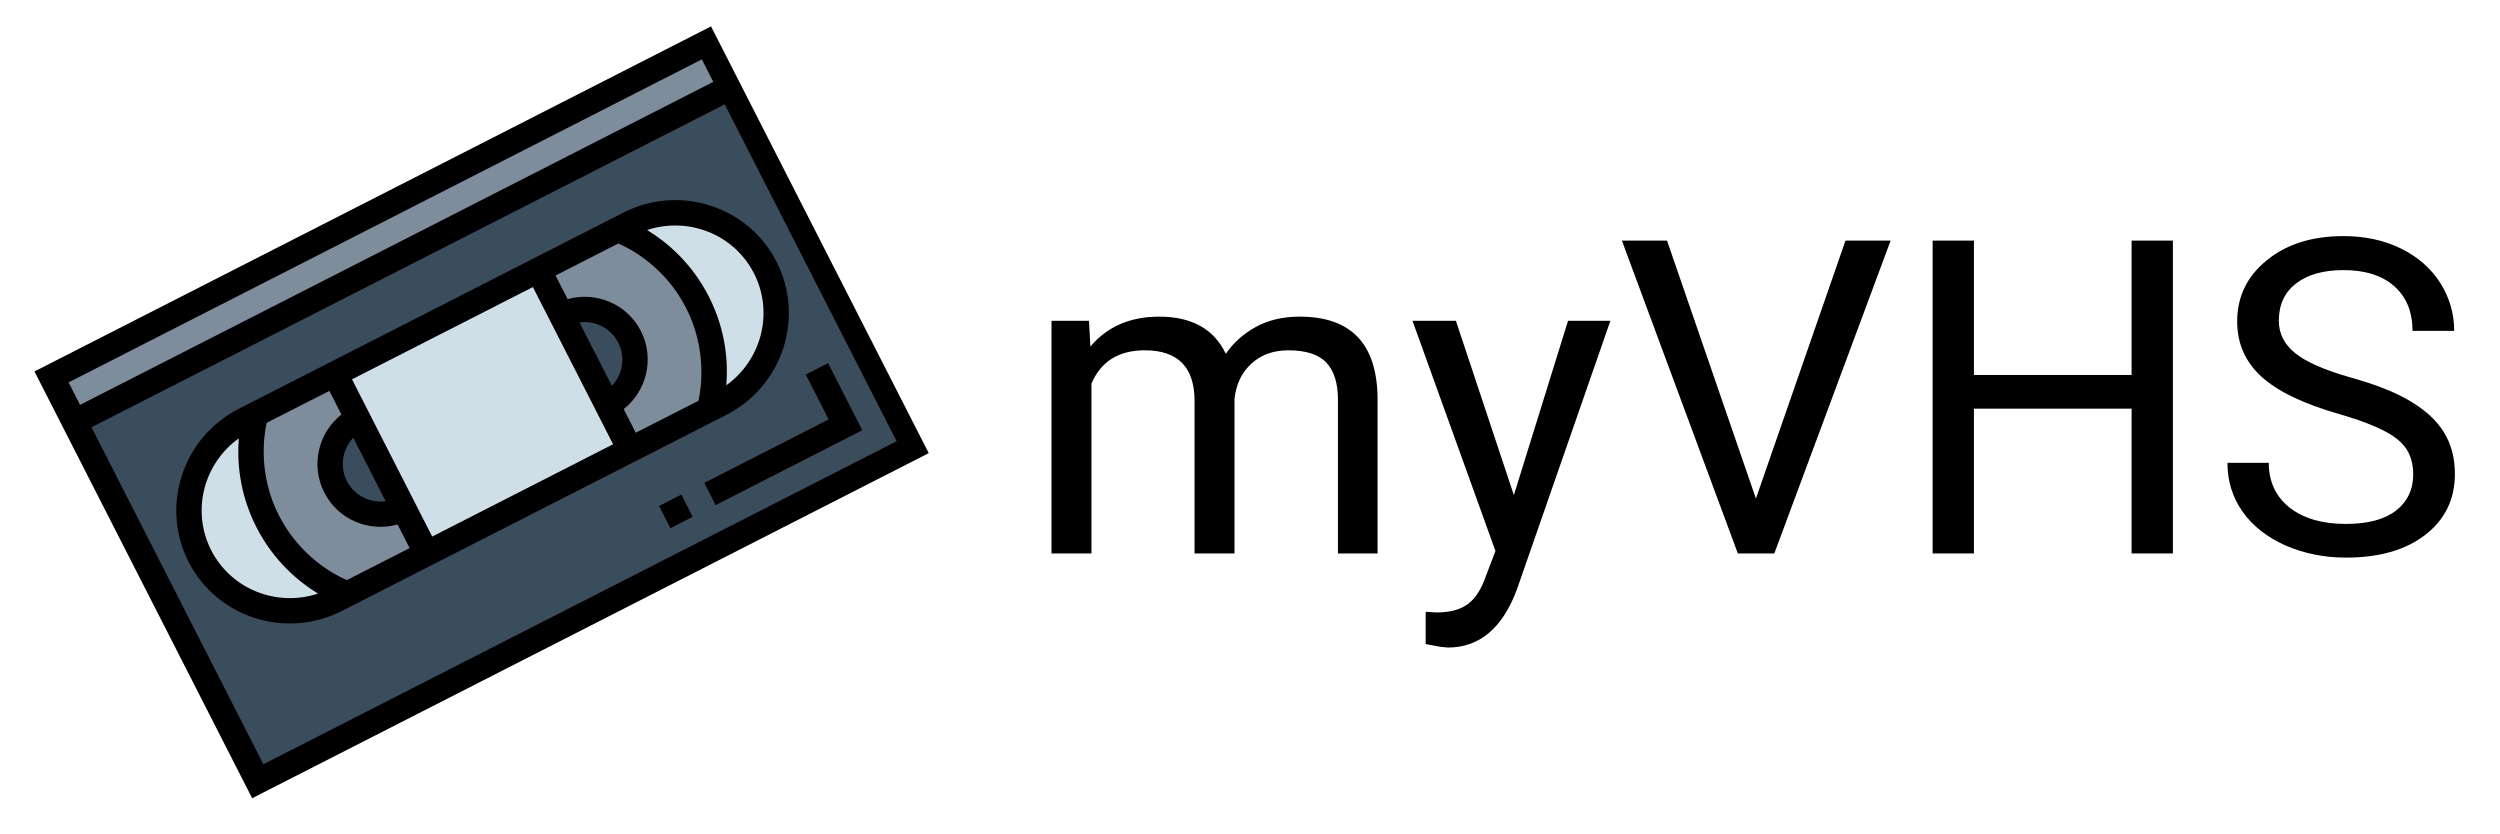
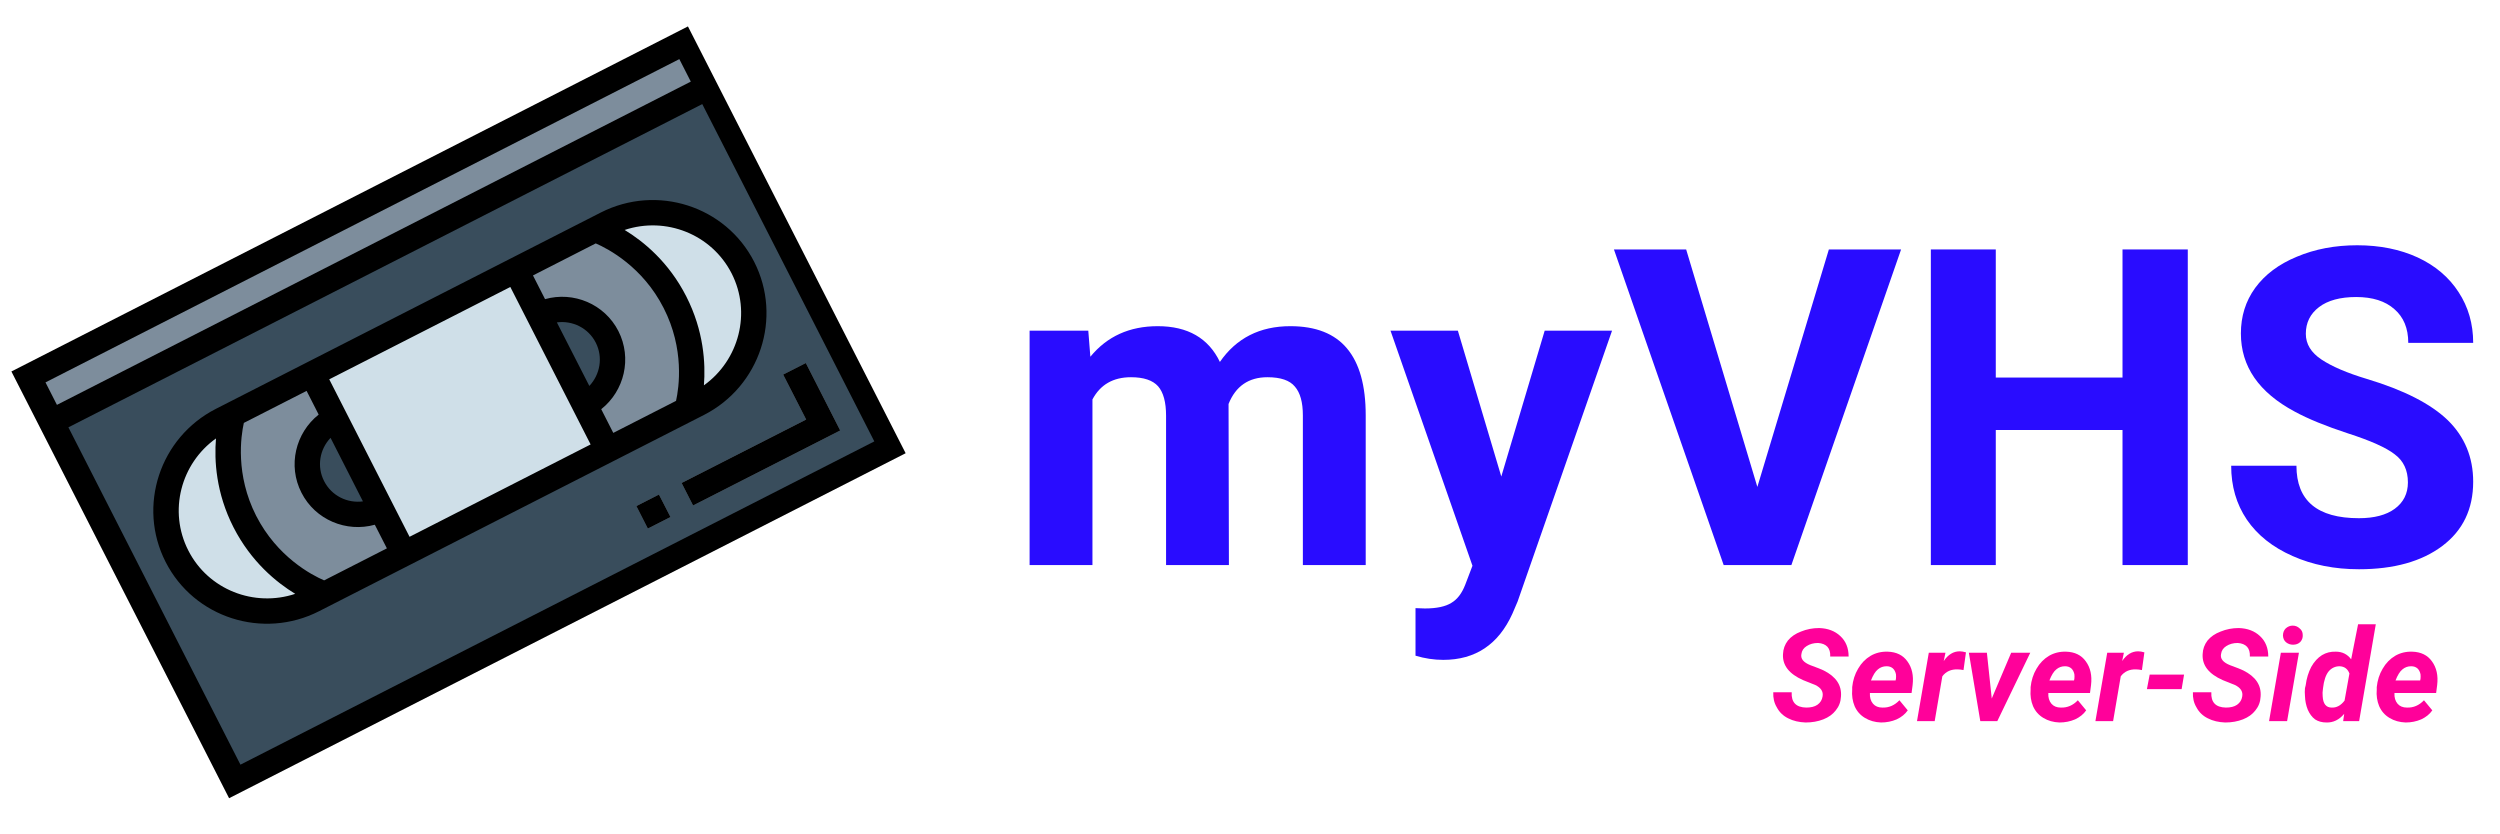
<svg xmlns="http://www.w3.org/2000/svg" xmlns:xlink="http://www.w3.org/1999/xlink" width="112.5pt" height="37.5pt" viewBox="0 0 112.5 37.5" version="1.2">
  <defs>
    <g>
      <symbol overflow="visible" id="glyph0-0">
-         <path style="stroke:none;" d="M 7.812 0 L 0.969 0 L 0.969 -14.078 L 7.812 -14.078 Z M 7.297 -0.812 L 7.297 -13.266 L 4.641 -7.047 Z M 1.484 -13.141 L 1.484 -0.922 L 4.078 -7.047 Z M 1.875 -0.516 L 6.859 -0.516 L 4.359 -6.391 Z M 4.359 -7.703 L 6.859 -13.562 L 1.875 -13.562 Z M 4.359 -7.703 " />
+         <path style="stroke:none;" d="M 7.875 0 L 0.969 0 L 0.969 -14.203 L 7.875 -14.203 Z M 7.359 -0.812 L 7.359 -13.375 L 4.688 -7.094 Z M 1.5 -13.25 L 1.5 -0.938 L 4.109 -7.094 Z M 1.891 -0.531 L 6.906 -0.531 L 4.391 -6.438 Z M 4.391 -7.766 L 6.906 -13.672 L 1.891 -13.672 Z M 4.391 -7.766 " />
      </symbol>
      <symbol overflow="visible" id="glyph0-1">
-         <path style="stroke:none;" d="M 3.031 -10.469 L 3.094 -9.312 C 3.852 -10.207 4.883 -10.656 6.188 -10.656 C 7.656 -10.656 8.656 -10.098 9.188 -8.984 C 9.531 -9.484 9.977 -9.883 10.531 -10.188 C 11.094 -10.5 11.754 -10.656 12.516 -10.656 C 14.816 -10.656 15.984 -9.441 16.016 -7.016 L 16.016 0 L 14.234 0 L 14.234 -6.906 C 14.234 -7.656 14.062 -8.211 13.719 -8.578 C 13.375 -8.953 12.801 -9.141 12 -9.141 C 11.332 -9.141 10.781 -8.941 10.344 -8.547 C 9.906 -8.148 9.648 -7.617 9.578 -6.953 L 9.578 0 L 7.781 0 L 7.781 -6.859 C 7.781 -8.379 7.035 -9.141 5.547 -9.141 C 4.367 -9.141 3.566 -8.641 3.141 -7.641 L 3.141 0 L 1.344 0 L 1.344 -10.469 Z M 3.031 -10.469 " />
+         <path style="stroke:none;" d="M 3.719 -10.547 L 3.812 -9.375 C 4.562 -10.289 5.57 -10.75 6.844 -10.75 C 8.195 -10.75 9.129 -10.211 9.641 -9.141 C 10.379 -10.211 11.438 -10.75 12.812 -10.75 C 13.957 -10.75 14.805 -10.414 15.359 -9.75 C 15.922 -9.082 16.203 -8.078 16.203 -6.734 L 16.203 0 L 13.375 0 L 13.375 -6.734 C 13.375 -7.328 13.254 -7.758 13.016 -8.031 C 12.785 -8.312 12.375 -8.453 11.781 -8.453 C 10.938 -8.453 10.352 -8.051 10.031 -7.25 L 10.047 0 L 7.219 0 L 7.219 -6.719 C 7.219 -7.332 7.098 -7.773 6.859 -8.047 C 6.617 -8.316 6.211 -8.453 5.641 -8.453 C 4.836 -8.453 4.258 -8.117 3.906 -7.453 L 3.906 0 L 1.078 0 L 1.078 -10.547 Z M 3.719 -10.547 " />
      </symbol>
      <symbol overflow="visible" id="glyph0-2">
-         <path style="stroke:none;" d="M 4.781 -2.625 L 7.219 -10.469 L 9.125 -10.469 L 4.922 1.609 C 4.273 3.359 3.238 4.234 1.812 4.234 L 1.484 4.203 L 0.812 4.078 L 0.812 2.625 L 1.297 2.656 C 1.898 2.656 2.367 2.531 2.703 2.281 C 3.047 2.039 3.328 1.598 3.547 0.953 L 3.953 -0.109 L 0.219 -10.469 L 2.172 -10.469 Z M 4.781 -2.625 " />
+         <path style="stroke:none;" d="M 5.016 -3.984 L 6.969 -10.547 L 10 -10.547 L 5.75 1.641 L 5.516 2.188 C 4.891 3.57 3.852 4.266 2.406 4.266 C 1.988 4.266 1.57 4.203 1.156 4.078 L 1.156 1.938 L 1.578 1.953 C 2.109 1.953 2.504 1.867 2.766 1.703 C 3.035 1.547 3.242 1.273 3.391 0.891 L 3.719 0.031 L 0.031 -10.547 L 3.062 -10.547 Z M 5.016 -3.984 " />
      </symbol>
      <symbol overflow="visible" id="glyph0-3">
-         <path style="stroke:none;" d="M 6.297 -2.469 L 10.328 -14.078 L 12.359 -14.078 L 7.125 0 L 5.484 0 L 0.266 -14.078 L 2.297 -14.078 Z M 6.297 -2.469 " />
+         <path style="stroke:none;" d="M 6.516 -3.516 L 9.734 -14.203 L 12.984 -14.203 L 8.047 0 L 5 0 L 0.062 -14.203 L 3.312 -14.203 Z M 6.516 -3.516 " />
      </symbol>
      <symbol overflow="visible" id="glyph0-4">
-         <path style="stroke:none;" d="M 12.453 0 L 10.594 0 L 10.594 -6.516 L 3.5 -6.516 L 3.5 0 L 1.641 0 L 1.641 -14.078 L 3.5 -14.078 L 3.5 -8.031 L 10.594 -8.031 L 10.594 -14.078 L 12.453 -14.078 Z M 12.453 0 " />
+         <path style="stroke:none;" d="M 12.828 0 L 9.891 0 L 9.891 -6.078 L 4.188 -6.078 L 4.188 0 L 1.266 0 L 1.266 -14.203 L 4.188 -14.203 L 4.188 -8.438 L 9.891 -8.438 L 9.891 -14.203 L 12.828 -14.203 Z M 12.828 0 " />
      </symbol>
      <symbol overflow="visible" id="glyph0-5">
-         <path style="stroke:none;" d="M 5.781 -6.281 C 4.188 -6.738 3.023 -7.301 2.297 -7.969 C 1.578 -8.633 1.219 -9.457 1.219 -10.438 C 1.219 -11.551 1.66 -12.469 2.547 -13.188 C 3.43 -13.914 4.582 -14.281 6 -14.281 C 6.969 -14.281 7.832 -14.094 8.594 -13.719 C 9.352 -13.344 9.941 -12.828 10.359 -12.172 C 10.773 -11.516 10.984 -10.797 10.984 -10.016 L 9.109 -10.016 C 9.109 -10.867 8.836 -11.535 8.297 -12.016 C 7.754 -12.504 6.988 -12.75 6 -12.75 C 5.094 -12.75 4.379 -12.547 3.859 -12.141 C 3.348 -11.742 3.094 -11.188 3.094 -10.469 C 3.094 -9.895 3.336 -9.41 3.828 -9.016 C 4.316 -8.617 5.145 -8.254 6.312 -7.922 C 7.477 -7.598 8.391 -7.234 9.047 -6.828 C 9.711 -6.43 10.207 -5.969 10.531 -5.438 C 10.852 -4.914 11.016 -4.297 11.016 -3.578 C 11.016 -2.43 10.566 -1.516 9.672 -0.828 C 8.785 -0.148 7.598 0.188 6.109 0.188 C 5.141 0.188 4.234 0.004 3.391 -0.359 C 2.555 -0.734 1.91 -1.242 1.453 -1.891 C 1.004 -2.535 0.781 -3.266 0.781 -4.078 L 2.641 -4.078 C 2.641 -3.234 2.953 -2.562 3.578 -2.062 C 4.211 -1.57 5.055 -1.328 6.109 -1.328 C 7.086 -1.328 7.836 -1.523 8.359 -1.922 C 8.879 -2.328 9.141 -2.875 9.141 -3.562 C 9.141 -4.25 8.895 -4.781 8.406 -5.156 C 7.926 -5.539 7.051 -5.914 5.781 -6.281 Z M 5.781 -6.281 " />
+         <path style="stroke:none;" d="M 8.625 -3.719 C 8.625 -4.27 8.426 -4.691 8.031 -4.984 C 7.645 -5.285 6.945 -5.598 5.938 -5.922 C 4.926 -6.254 4.125 -6.582 3.531 -6.906 C 1.914 -7.77 1.109 -8.941 1.109 -10.422 C 1.109 -11.191 1.32 -11.875 1.75 -12.469 C 2.188 -13.07 2.812 -13.539 3.625 -13.875 C 4.438 -14.219 5.344 -14.391 6.344 -14.391 C 7.363 -14.391 8.27 -14.207 9.062 -13.844 C 9.852 -13.477 10.469 -12.957 10.906 -12.281 C 11.344 -11.613 11.562 -10.852 11.562 -10 L 8.641 -10 C 8.641 -10.656 8.43 -11.16 8.016 -11.516 C 7.609 -11.879 7.035 -12.062 6.297 -12.062 C 5.578 -12.062 5.02 -11.91 4.625 -11.609 C 4.227 -11.305 4.031 -10.906 4.031 -10.406 C 4.031 -9.945 4.266 -9.562 4.734 -9.25 C 5.203 -8.938 5.883 -8.645 6.781 -8.375 C 8.445 -7.875 9.66 -7.254 10.422 -6.516 C 11.18 -5.773 11.562 -4.852 11.562 -3.75 C 11.562 -2.52 11.098 -1.555 10.172 -0.859 C 9.242 -0.16 7.992 0.188 6.422 0.188 C 5.328 0.188 4.332 -0.008 3.438 -0.406 C 2.539 -0.801 1.852 -1.348 1.375 -2.047 C 0.906 -2.742 0.672 -3.551 0.672 -4.469 L 3.609 -4.469 C 3.609 -2.895 4.547 -2.109 6.422 -2.109 C 7.109 -2.109 7.645 -2.25 8.031 -2.531 C 8.426 -2.82 8.625 -3.219 8.625 -3.719 Z M 8.625 -3.719 " />
+       </symbol>
+       <symbol overflow="visible" id="glyph1-0">
+         <path style="stroke:none;" d="M 2.297 0 L 0.281 0 L 0.281 -4.125 L 2.297 -4.125 Z M 2.141 -0.234 L 2.141 -3.891 L 1.359 -2.062 Z M 0.438 -3.859 L 0.438 -0.266 L 1.203 -2.062 Z M 0.547 -0.156 L 2.016 -0.156 L 1.281 -1.875 Z M 1.281 -2.266 L 2.016 -3.984 L 0.547 -3.984 Z M 1.281 -2.266 " />
+       </symbol>
+       <symbol overflow="visible" id="glyph1-1">
+         <path style="stroke:none;" d="M 2.328 -1.109 C 2.367 -1.328 2.258 -1.5 2 -1.625 L 1.453 -1.844 C 0.816 -2.125 0.516 -2.516 0.547 -3.016 C 0.555 -3.242 0.629 -3.445 0.766 -3.625 C 0.91 -3.801 1.109 -3.938 1.359 -4.031 C 1.609 -4.133 1.879 -4.188 2.172 -4.188 C 2.566 -4.176 2.883 -4.055 3.125 -3.828 C 3.375 -3.598 3.5 -3.289 3.5 -2.906 L 2.672 -2.906 C 2.68 -3.094 2.641 -3.238 2.547 -3.344 C 2.453 -3.445 2.312 -3.504 2.125 -3.516 C 1.926 -3.516 1.754 -3.469 1.609 -3.375 C 1.473 -3.289 1.395 -3.172 1.375 -3.016 C 1.332 -2.805 1.469 -2.641 1.781 -2.516 L 2.156 -2.375 L 2.375 -2.281 C 2.938 -2 3.195 -1.609 3.156 -1.109 C 3.145 -0.867 3.066 -0.66 2.922 -0.484 C 2.785 -0.305 2.598 -0.172 2.359 -0.078 C 2.117 0.016 1.852 0.062 1.562 0.062 C 1.27 0.051 1.008 -0.008 0.781 -0.125 C 0.551 -0.238 0.379 -0.406 0.266 -0.625 C 0.148 -0.82 0.098 -1.047 0.109 -1.297 L 0.938 -1.297 C 0.914 -0.848 1.133 -0.617 1.594 -0.609 C 1.801 -0.609 1.969 -0.648 2.094 -0.734 C 2.227 -0.828 2.305 -0.953 2.328 -1.109 Z M 2.328 -1.109 " />
+       </symbol>
+       <symbol overflow="visible" id="glyph1-2">
+         <path style="stroke:none;" d="M 1.469 0.062 C 1.195 0.051 0.957 -0.016 0.75 -0.141 C 0.539 -0.266 0.383 -0.441 0.281 -0.672 C 0.188 -0.898 0.148 -1.148 0.172 -1.422 L 0.172 -1.531 C 0.203 -1.832 0.289 -2.109 0.438 -2.359 C 0.582 -2.609 0.77 -2.801 1 -2.938 C 1.227 -3.07 1.484 -3.133 1.766 -3.125 C 2.16 -3.113 2.457 -2.969 2.656 -2.688 C 2.863 -2.406 2.941 -2.051 2.891 -1.625 L 2.844 -1.266 L 0.969 -1.266 C 0.957 -1.066 1.004 -0.906 1.109 -0.781 C 1.211 -0.664 1.352 -0.609 1.531 -0.609 C 1.82 -0.598 2.078 -0.707 2.297 -0.938 L 2.672 -0.484 C 2.555 -0.316 2.391 -0.18 2.172 -0.078 C 1.953 0.016 1.719 0.062 1.469 0.062 Z M 1.719 -2.469 C 1.57 -2.469 1.441 -2.422 1.328 -2.328 C 1.211 -2.234 1.109 -2.066 1.016 -1.828 L 2.125 -1.828 L 2.141 -1.906 C 2.148 -1.977 2.148 -2.047 2.141 -2.109 C 2.117 -2.223 2.07 -2.312 2 -2.375 C 1.926 -2.438 1.832 -2.469 1.719 -2.469 Z M 1.719 -2.469 " />
+       </symbol>
+       <symbol overflow="visible" id="glyph1-3">
+         <path style="stroke:none;" d="M 2.109 -2.297 C 2.004 -2.316 1.914 -2.328 1.844 -2.328 C 1.551 -2.336 1.32 -2.234 1.156 -2.016 L 0.812 0 L 0.016 0 L 0.547 -3.078 L 1.297 -3.078 L 1.219 -2.703 C 1.414 -2.992 1.656 -3.141 1.938 -3.141 C 2.02 -3.141 2.113 -3.125 2.219 -3.094 Z M 2.109 -2.297 " />
+       </symbol>
+       <symbol overflow="visible" id="glyph1-4">
+         <path style="stroke:none;" d="M 1.297 -1.016 L 2.172 -3.078 L 3.031 -3.078 L 1.547 0 L 0.781 0 L 0.266 -3.078 L 1.078 -3.078 Z M 1.297 -1.016 " />
+       </symbol>
+       <symbol overflow="visible" id="glyph1-5">
+         <path style="stroke:none;" d="M 1.812 -1.438 L 0.25 -1.438 L 0.375 -2.094 L 1.922 -2.094 Z M 1.812 -1.438 " />
+       </symbol>
+       <symbol overflow="visible" id="glyph1-6">
+         <path style="stroke:none;" d="M 0.859 0 L 0.047 0 L 0.578 -3.078 L 1.391 -3.078 Z M 0.672 -3.844 C 0.672 -3.977 0.711 -4.086 0.797 -4.172 C 0.891 -4.254 0.992 -4.297 1.109 -4.297 C 1.234 -4.297 1.336 -4.254 1.422 -4.172 C 1.516 -4.098 1.562 -4 1.562 -3.875 C 1.57 -3.758 1.535 -3.656 1.453 -3.562 C 1.367 -3.477 1.258 -3.438 1.125 -3.438 C 1.008 -3.438 0.906 -3.473 0.812 -3.547 C 0.727 -3.617 0.68 -3.719 0.672 -3.844 Z M 0.672 -3.844 " />
+       </symbol>
+       <symbol overflow="visible" id="glyph1-7">
+         <path style="stroke:none;" d="M 1.531 -3.125 C 1.82 -3.125 2.051 -3.008 2.219 -2.781 L 2.531 -4.359 L 3.328 -4.359 L 2.578 0 L 1.859 0 L 1.906 -0.328 C 1.676 -0.055 1.41 0.07 1.109 0.062 C 0.91 0.062 0.738 0.016 0.594 -0.078 C 0.457 -0.18 0.348 -0.328 0.266 -0.516 C 0.191 -0.703 0.148 -0.906 0.141 -1.125 C 0.129 -1.25 0.129 -1.367 0.141 -1.484 L 0.172 -1.609 C 0.211 -1.922 0.297 -2.195 0.422 -2.438 C 0.555 -2.676 0.719 -2.852 0.906 -2.969 C 1.094 -3.082 1.301 -3.133 1.531 -3.125 Z M 0.953 -1.484 C 0.93 -1.336 0.926 -1.211 0.938 -1.109 C 0.957 -0.773 1.094 -0.609 1.344 -0.609 C 1.562 -0.598 1.754 -0.703 1.922 -0.922 L 2.141 -2.141 C 2.066 -2.348 1.922 -2.457 1.703 -2.469 C 1.504 -2.469 1.336 -2.391 1.203 -2.234 C 1.078 -2.078 0.992 -1.828 0.953 -1.484 Z M 0.953 -1.484 " />
      </symbol>
    </g>
    <clipPath id="clip1">
-       <path d="M 2 1 L 42 1 L 42 36 L 2 36 Z M 2 1 " />
+       <path d="M 100 11 L 111.512 11 L 111.512 26 L 100 26 Z M 100 11 " />
    </clipPath>
    <clipPath id="clip2">
-       <path d="M 1.535 16.723 L 31.996 1.188 L 41.793 20.391 L 11.328 35.93 Z M 1.535 16.723 " />
+       <path d="M 1 1 L 41 1 L 41 36 L 1 36 Z M 1 1 " />
    </clipPath>
    <clipPath id="clip3">
-       <path d="M 1.535 16.723 L 31.996 1.188 L 41.793 20.391 L 11.328 35.93 Z M 1.535 16.723 " />
+       <path d="M 0.492 16.727 L 30.957 1.188 L 40.754 20.395 L 10.289 35.93 Z M 0.492 16.727 " />
    </clipPath>
    <clipPath id="clip4">
-       <path d="M 1.535 16.723 L 32.102 1.133 L 41.898 20.34 L 11.328 35.93 Z M 1.535 16.723 " />
+       <path d="M 0.492 16.727 L 30.957 1.188 L 40.754 20.395 L 10.289 35.93 Z M 0.492 16.727 " />
    </clipPath>
    <clipPath id="clip5">
-       <path d="M 8 16 L 20 16 L 20 28 L 8 28 Z M 8 16 " />
+       <path d="M 0.492 16.727 L 31.094 1.117 L 40.898 20.344 L 10.301 35.953 Z M 0.492 16.727 " />
    </clipPath>
    <clipPath id="clip6">
-       <path d="M 1.535 16.723 L 31.996 1.188 L 41.793 20.391 L 11.328 35.93 Z M 1.535 16.723 " />
+       <path d="M 7 16 L 19 16 L 19 28 L 7 28 Z M 7 16 " />
    </clipPath>
    <clipPath id="clip7">
-       <path d="M 1.535 16.723 L 31.996 1.188 L 41.793 20.391 L 11.328 35.93 Z M 1.535 16.723 " />
+       <path d="M 0.492 16.727 L 30.957 1.188 L 40.754 20.395 L 10.289 35.93 Z M 0.492 16.727 " />
    </clipPath>
    <clipPath id="clip8">
-       <path d="M 1.535 16.723 L 32.102 1.133 L 41.898 20.34 L 11.328 35.93 Z M 1.535 16.723 " />
+       <path d="M 0.492 16.727 L 30.957 1.188 L 40.754 20.395 L 10.289 35.93 Z M 0.492 16.727 " />
    </clipPath>
    <clipPath id="clip9">
-       <path d="M 15 12 L 29 12 L 29 25 L 15 25 Z M 15 12 " />
+       <path d="M 0.492 16.727 L 31.094 1.117 L 40.898 20.344 L 10.301 35.953 Z M 0.492 16.727 " />
    </clipPath>
    <clipPath id="clip10">
-       <path d="M 1.535 16.723 L 31.996 1.188 L 41.793 20.391 L 11.328 35.93 Z M 1.535 16.723 " />
+       <path d="M 14 12 L 28 12 L 28 25 L 14 25 Z M 14 12 " />
    </clipPath>
    <clipPath id="clip11">
-       <path d="M 1.535 16.723 L 31.996 1.188 L 41.793 20.391 L 11.328 35.93 Z M 1.535 16.723 " />
+       <path d="M 0.492 16.727 L 30.957 1.188 L 40.754 20.395 L 10.289 35.93 Z M 0.492 16.727 " />
    </clipPath>
    <clipPath id="clip12">
-       <path d="M 1.535 16.723 L 32.102 1.133 L 41.898 20.34 L 11.328 35.93 Z M 1.535 16.723 " />
+       <path d="M 0.492 16.727 L 30.957 1.188 L 40.754 20.395 L 10.289 35.93 Z M 0.492 16.727 " />
    </clipPath>
    <clipPath id="clip13">
-       <path d="M 11 16 L 20 16 L 20 27 L 11 27 Z M 11 16 " />
+       <path d="M 0.492 16.727 L 31.094 1.117 L 40.898 20.344 L 10.301 35.953 Z M 0.492 16.727 " />
    </clipPath>
    <clipPath id="clip14">
-       <path d="M 1.535 16.723 L 31.996 1.188 L 41.793 20.391 L 11.328 35.93 Z M 1.535 16.723 " />
+       <path d="M 10 16 L 19 16 L 19 27 L 10 27 Z M 10 16 " />
    </clipPath>
    <clipPath id="clip15">
-       <path d="M 1.535 16.723 L 31.996 1.188 L 41.793 20.391 L 11.328 35.93 Z M 1.535 16.723 " />
+       <path d="M 0.492 16.727 L 30.957 1.188 L 40.754 20.395 L 10.289 35.93 Z M 0.492 16.727 " />
    </clipPath>
    <clipPath id="clip16">
-       <path d="M 1.535 16.723 L 32.102 1.133 L 41.898 20.34 L 11.328 35.93 Z M 1.535 16.723 " />
+       <path d="M 0.492 16.727 L 30.957 1.188 L 40.754 20.395 L 10.289 35.93 Z M 0.492 16.727 " />
    </clipPath>
    <clipPath id="clip17">
-       <path d="M 14 18 L 19 18 L 19 24 L 14 24 Z M 14 18 " />
+       <path d="M 0.492 16.727 L 31.094 1.117 L 40.898 20.344 L 10.301 35.953 Z M 0.492 16.727 " />
    </clipPath>
    <clipPath id="clip18">
-       <path d="M 1.535 16.723 L 31.996 1.188 L 41.793 20.391 L 11.328 35.93 Z M 1.535 16.723 " />
+       <path d="M 13 18 L 18 18 L 18 24 L 13 24 Z M 13 18 " />
    </clipPath>
    <clipPath id="clip19">
-       <path d="M 1.535 16.723 L 31.996 1.188 L 41.793 20.391 L 11.328 35.93 Z M 1.535 16.723 " />
+       <path d="M 0.492 16.727 L 30.957 1.188 L 40.754 20.395 L 10.289 35.93 Z M 0.492 16.727 " />
    </clipPath>
    <clipPath id="clip20">
-       <path d="M 1.535 16.723 L 32.102 1.133 L 41.898 20.34 L 11.328 35.93 Z M 1.535 16.723 " />
+       <path d="M 0.492 16.727 L 30.957 1.188 L 40.754 20.395 L 10.289 35.93 Z M 0.492 16.727 " />
    </clipPath>
    <clipPath id="clip21">
-       <path d="M 24 9 L 35 9 L 35 21 L 24 21 Z M 24 9 " />
+       <path d="M 0.492 16.727 L 31.094 1.117 L 40.898 20.344 L 10.301 35.953 Z M 0.492 16.727 " />
    </clipPath>
    <clipPath id="clip22">
-       <path d="M 1.535 16.723 L 31.996 1.188 L 41.793 20.391 L 11.328 35.93 Z M 1.535 16.723 " />
+       <path d="M 23 9 L 34 9 L 34 21 L 23 21 Z M 23 9 " />
    </clipPath>
    <clipPath id="clip23">
-       <path d="M 1.535 16.723 L 31.996 1.188 L 41.793 20.391 L 11.328 35.93 Z M 1.535 16.723 " />
+       <path d="M 0.492 16.727 L 30.957 1.188 L 40.754 20.395 L 10.289 35.93 Z M 0.492 16.727 " />
    </clipPath>
    <clipPath id="clip24">
-       <path d="M 1.535 16.723 L 32.102 1.133 L 41.898 20.34 L 11.328 35.93 Z M 1.535 16.723 " />
+       <path d="M 0.492 16.727 L 30.957 1.188 L 40.754 20.395 L 10.289 35.93 Z M 0.492 16.727 " />
    </clipPath>
    <clipPath id="clip25">
-       <path d="M 24 10 L 33 10 L 33 21 L 24 21 Z M 24 10 " />
+       <path d="M 0.492 16.727 L 31.094 1.117 L 40.898 20.344 L 10.301 35.953 Z M 0.492 16.727 " />
    </clipPath>
    <clipPath id="clip26">
-       <path d="M 1.535 16.723 L 31.996 1.188 L 41.793 20.391 L 11.328 35.93 Z M 1.535 16.723 " />
+       <path d="M 23 10 L 32 10 L 32 21 L 23 21 Z M 23 10 " />
    </clipPath>
    <clipPath id="clip27">
-       <path d="M 1.535 16.723 L 31.996 1.188 L 41.793 20.391 L 11.328 35.93 Z M 1.535 16.723 " />
+       <path d="M 0.492 16.727 L 30.957 1.188 L 40.754 20.395 L 10.289 35.93 Z M 0.492 16.727 " />
    </clipPath>
    <clipPath id="clip28">
-       <path d="M 1.535 16.723 L 32.102 1.133 L 41.898 20.34 L 11.328 35.93 Z M 1.535 16.723 " />
+       <path d="M 0.492 16.727 L 30.957 1.188 L 40.754 20.395 L 10.289 35.93 Z M 0.492 16.727 " />
    </clipPath>
    <clipPath id="clip29">
-       <path d="M 25 13 L 29 13 L 29 19 L 25 19 Z M 25 13 " />
+       <path d="M 0.492 16.727 L 31.094 1.117 L 40.898 20.344 L 10.301 35.953 Z M 0.492 16.727 " />
    </clipPath>
    <clipPath id="clip30">
-       <path d="M 1.535 16.723 L 31.996 1.188 L 41.793 20.391 L 11.328 35.93 Z M 1.535 16.723 " />
+       <path d="M 24 13 L 28 13 L 28 19 L 24 19 Z M 24 13 " />
    </clipPath>
    <clipPath id="clip31">
-       <path d="M 1.535 16.723 L 31.996 1.188 L 41.793 20.391 L 11.328 35.93 Z M 1.535 16.723 " />
+       <path d="M 0.492 16.727 L 30.957 1.188 L 40.754 20.395 L 10.289 35.93 Z M 0.492 16.727 " />
    </clipPath>
    <clipPath id="clip32">
-       <path d="M 1.535 16.723 L 32.102 1.133 L 41.898 20.34 L 11.328 35.93 Z M 1.535 16.723 " />
+       <path d="M 0.492 16.727 L 30.957 1.188 L 40.754 20.395 L 10.289 35.93 Z M 0.492 16.727 " />
    </clipPath>
    <clipPath id="clip33">
-       <path d="M 2 1 L 33 1 L 33 19 L 2 19 Z M 2 1 " />
+       <path d="M 0.492 16.727 L 31.094 1.117 L 40.898 20.344 L 10.301 35.953 Z M 0.492 16.727 " />
    </clipPath>
    <clipPath id="clip34">
-       <path d="M 1.535 16.723 L 31.996 1.188 L 41.793 20.391 L 11.328 35.93 Z M 1.535 16.723 " />
+       <path d="M 1 1 L 32 1 L 32 19 L 1 19 Z M 1 1 " />
    </clipPath>
    <clipPath id="clip35">
-       <path d="M 1.535 16.723 L 31.996 1.188 L 41.793 20.391 L 11.328 35.93 Z M 1.535 16.723 " />
+       <path d="M 0.492 16.727 L 30.957 1.188 L 40.754 20.395 L 10.289 35.93 Z M 0.492 16.727 " />
    </clipPath>
    <clipPath id="clip36">
-       <path d="M 1.535 16.723 L 32.102 1.133 L 41.898 20.34 L 11.328 35.93 Z M 1.535 16.723 " />
+       <path d="M 0.492 16.727 L 30.957 1.188 L 40.754 20.395 L 10.289 35.93 Z M 0.492 16.727 " />
    </clipPath>
    <clipPath id="clip37">
-       <path d="M 31 16 L 39 16 L 39 23 L 31 23 Z M 31 16 " />
+       <path d="M 0.492 16.727 L 31.094 1.117 L 40.898 20.344 L 10.301 35.953 Z M 0.492 16.727 " />
    </clipPath>
    <clipPath id="clip38">
-       <path d="M 1.535 16.723 L 31.996 1.188 L 41.793 20.391 L 11.328 35.93 Z M 1.535 16.723 " />
+       <path d="M 30 16 L 38 16 L 38 23 L 30 23 Z M 30 16 " />
    </clipPath>
    <clipPath id="clip39">
-       <path d="M 1.535 16.723 L 31.996 1.188 L 41.793 20.391 L 11.328 35.93 Z M 1.535 16.723 " />
+       <path d="M 0.492 16.727 L 30.957 1.188 L 40.754 20.395 L 10.289 35.93 Z M 0.492 16.727 " />
    </clipPath>
    <clipPath id="clip40">
-       <path d="M 1.535 16.723 L 32.102 1.133 L 41.898 20.34 L 11.328 35.93 Z M 1.535 16.723 " />
+       <path d="M 0.492 16.727 L 30.957 1.188 L 40.754 20.395 L 10.289 35.93 Z M 0.492 16.727 " />
    </clipPath>
    <clipPath id="clip41">
-       <path d="M 29 22 L 32 22 L 32 24 L 29 24 Z M 29 22 " />
+       <path d="M 0.492 16.727 L 31.094 1.117 L 40.898 20.344 L 10.301 35.953 Z M 0.492 16.727 " />
    </clipPath>
    <clipPath id="clip42">
-       <path d="M 1.535 16.723 L 31.996 1.188 L 41.793 20.391 L 11.328 35.93 Z M 1.535 16.723 " />
+       <path d="M 28 22 L 31 22 L 31 24 L 28 24 Z M 28 22 " />
    </clipPath>
    <clipPath id="clip43">
-       <path d="M 1.535 16.723 L 31.996 1.188 L 41.793 20.391 L 11.328 35.93 Z M 1.535 16.723 " />
+       <path d="M 0.492 16.727 L 30.957 1.188 L 40.754 20.395 L 10.289 35.93 Z M 0.492 16.727 " />
    </clipPath>
    <clipPath id="clip44">
-       <path d="M 1.535 16.723 L 32.102 1.133 L 41.898 20.34 L 11.328 35.93 Z M 1.535 16.723 " />
+       <path d="M 0.492 16.727 L 30.957 1.188 L 40.754 20.395 L 10.289 35.93 Z M 0.492 16.727 " />
    </clipPath>
    <clipPath id="clip45">
-       <path d="M 7 9 L 36 9 L 36 29 L 7 29 Z M 7 9 " />
+       <path d="M 0.492 16.727 L 31.094 1.117 L 40.898 20.344 L 10.301 35.953 Z M 0.492 16.727 " />
    </clipPath>
    <clipPath id="clip46">
-       <path d="M 1.535 16.723 L 31.996 1.188 L 41.793 20.391 L 11.328 35.93 Z M 1.535 16.723 " />
+       <path d="M 6 9 L 35 9 L 35 29 L 6 29 Z M 6 9 " />
    </clipPath>
    <clipPath id="clip47">
-       <path d="M 1.535 16.723 L 31.996 1.188 L 41.793 20.391 L 11.328 35.93 Z M 1.535 16.723 " />
+       <path d="M 0.492 16.727 L 30.957 1.188 L 40.754 20.395 L 10.289 35.93 Z M 0.492 16.727 " />
    </clipPath>
    <clipPath id="clip48">
-       <path d="M 1.535 16.723 L 32.102 1.133 L 41.898 20.34 L 11.328 35.93 Z M 1.535 16.723 " />
+       <path d="M 0.492 16.727 L 30.957 1.188 L 40.754 20.395 L 10.289 35.93 Z M 0.492 16.727 " />
    </clipPath>
    <clipPath id="clip49">
-       <path d="M 1 1 L 42 1 L 42 36 L 1 36 Z M 1 1 " />
+       <path d="M 0.492 16.727 L 31.094 1.117 L 40.898 20.344 L 10.301 35.953 Z M 0.492 16.727 " />
    </clipPath>
    <clipPath id="clip50">
-       <path d="M 1.535 16.723 L 31.996 1.188 L 41.793 20.391 L 11.328 35.93 Z M 1.535 16.723 " />
+       <path d="M 0.492 1 L 41 1 L 41 36 L 0.492 36 Z M 0.492 1 " />
    </clipPath>
    <clipPath id="clip51">
-       <path d="M 1.535 16.723 L 31.996 1.188 L 41.793 20.391 L 11.328 35.93 Z M 1.535 16.723 " />
+       <path d="M 0.492 16.727 L 30.957 1.188 L 40.754 20.395 L 10.289 35.93 Z M 0.492 16.727 " />
    </clipPath>
    <clipPath id="clip52">
-       <path d="M 1.535 16.723 L 32.102 1.133 L 41.898 20.34 L 11.328 35.93 Z M 1.535 16.723 " />
+       <path d="M 0.492 16.727 L 30.957 1.188 L 40.754 20.395 L 10.289 35.93 Z M 0.492 16.727 " />
    </clipPath>
    <clipPath id="clip53">
-       <path d="M 31 16 L 39 16 L 39 23 L 31 23 Z M 31 16 " />
+       <path d="M 0.492 16.727 L 31.094 1.117 L 40.898 20.344 L 10.301 35.953 Z M 0.492 16.727 " />
    </clipPath>
    <clipPath id="clip54">
-       <path d="M 1.535 16.723 L 31.996 1.188 L 41.793 20.391 L 11.328 35.93 Z M 1.535 16.723 " />
+       <path d="M 30 16 L 38 16 L 38 23 L 30 23 Z M 30 16 " />
    </clipPath>
    <clipPath id="clip55">
-       <path d="M 1.535 16.723 L 31.996 1.188 L 41.793 20.391 L 11.328 35.93 Z M 1.535 16.723 " />
+       <path d="M 0.492 16.727 L 30.957 1.188 L 40.754 20.395 L 10.289 35.93 Z M 0.492 16.727 " />
    </clipPath>
    <clipPath id="clip56">
-       <path d="M 1.535 16.723 L 32.102 1.133 L 41.898 20.34 L 11.328 35.93 Z M 1.535 16.723 " />
+       <path d="M 0.492 16.727 L 30.957 1.188 L 40.754 20.395 L 10.289 35.93 Z M 0.492 16.727 " />
    </clipPath>
    <clipPath id="clip57">
-       <path d="M 29 22 L 32 22 L 32 24 L 29 24 Z M 29 22 " />
+       <path d="M 0.492 16.727 L 31.094 1.117 L 40.898 20.344 L 10.301 35.953 Z M 0.492 16.727 " />
    </clipPath>
    <clipPath id="clip58">
-       <path d="M 1.535 16.723 L 31.996 1.188 L 41.793 20.391 L 11.328 35.93 Z M 1.535 16.723 " />
+       <path d="M 28 22 L 31 22 L 31 24 L 28 24 Z M 28 22 " />
    </clipPath>
    <clipPath id="clip59">
-       <path d="M 1.535 16.723 L 31.996 1.188 L 41.793 20.391 L 11.328 35.93 Z M 1.535 16.723 " />
+       <path d="M 0.492 16.727 L 30.957 1.188 L 40.754 20.395 L 10.289 35.93 Z M 0.492 16.727 " />
    </clipPath>
    <clipPath id="clip60">
-       <path d="M 1.535 16.723 L 32.102 1.133 L 41.898 20.34 L 11.328 35.93 Z M 1.535 16.723 " />
+       <path d="M 0.492 16.727 L 30.957 1.188 L 40.754 20.395 L 10.289 35.93 Z M 0.492 16.727 " />
+     </clipPath>
+     <clipPath id="clip61">
+       <path d="M 0.492 16.727 L 31.094 1.117 L 40.898 20.344 L 10.301 35.953 Z M 0.492 16.727 " />
    </clipPath>
  </defs>
  <g id="surface1">
-     <g style="fill:rgb(0%,0%,0%);fill-opacity:1;">
-       <use xlink:href="#glyph0-1" x="45.974" y="24.905" />
-     </g>
-     <g style="fill:rgb(0%,0%,0%);fill-opacity:1;">
-       <use xlink:href="#glyph0-2" x="63.343" y="24.905" />
-     </g>
-     <g style="fill:rgb(0%,0%,0%);fill-opacity:1;">
-       <use xlink:href="#glyph0-3" x="72.719" y="24.905" />
-     </g>
-     <g style="fill:rgb(0%,0%,0%);fill-opacity:1;">
-       <use xlink:href="#glyph0-4" x="85.327" y="24.905" />
-     </g>
-     <g style="fill:rgb(0%,0%,0%);fill-opacity:1;">
-       <use xlink:href="#glyph0-5" x="99.454" y="24.905" />
+     <g style="fill:rgb(16.08%,4.709%,100%);fill-opacity:1;">
+       <use xlink:href="#glyph0-1" x="45.254" y="25.428" />
+     </g>
+     <g style="fill:rgb(16.08%,4.709%,100%);fill-opacity:1;">
+       <use xlink:href="#glyph0-2" x="62.542" y="25.428" />
+     </g>
+     <g style="fill:rgb(16.08%,4.709%,100%);fill-opacity:1;">
+       <use xlink:href="#glyph0-3" x="72.565" y="25.428" />
+     </g>
+     <g style="fill:rgb(16.08%,4.709%,100%);fill-opacity:1;">
+       <use xlink:href="#glyph0-4" x="85.622" y="25.428" />
    </g>
    <g clip-path="url(#clip1)" clip-rule="nonzero">
-       <g clip-path="url(#clip2)" clip-rule="nonzero">
-         <g clip-path="url(#clip3)" clip-rule="nonzero">
-           <g clip-path="url(#clip4)" clip-rule="nonzero">
-             <path style=" stroke:none;fill-rule:nonzero;fill:rgb(22.35%,30.199%,36.079%);fill-opacity:1;" d="M 41.113 20.102 L 11.598 35.156 L 2.32 16.961 L 31.832 1.906 L 41.113 20.102 " />
-           </g>
-         </g>
-       </g>
-     </g>
-     <g clip-path="url(#clip5)" clip-rule="nonzero">
-       <g clip-path="url(#clip6)" clip-rule="nonzero">
-         <g clip-path="url(#clip7)" clip-rule="nonzero">
-           <g clip-path="url(#clip8)" clip-rule="nonzero">
-             <path style=" stroke:none;fill-rule:nonzero;fill:rgb(81.18%,87.45%,90.979%);fill-opacity:1;" d="M 19.199 24.91 L 15.129 26.988 C 12.879 28.133 10.133 27.254 8.996 25.02 C 7.855 22.785 8.754 20.047 11.004 18.898 L 15.074 16.824 L 19.199 24.91 " />
-           </g>
-         </g>
-       </g>
-     </g>
-     <g clip-path="url(#clip9)" clip-rule="nonzero">
-       <g clip-path="url(#clip10)" clip-rule="nonzero">
-         <g clip-path="url(#clip11)" clip-rule="nonzero">
-           <g clip-path="url(#clip12)" clip-rule="nonzero">
-             <path style=" stroke:none;fill-rule:nonzero;fill:rgb(81.18%,87.45%,90.979%);fill-opacity:1;" d="M 28.359 20.238 L 19.199 24.91 L 15.074 16.824 L 24.234 12.152 L 28.359 20.238 " />
-           </g>
-         </g>
-       </g>
-     </g>
-     <g clip-path="url(#clip13)" clip-rule="nonzero">
-       <g clip-path="url(#clip14)" clip-rule="nonzero">
-         <g clip-path="url(#clip15)" clip-rule="nonzero">
-           <g clip-path="url(#clip16)" clip-rule="nonzero">
-             <path style=" stroke:none;fill-rule:nonzero;fill:rgb(49.019%,55.289%,61.179%);fill-opacity:1;" d="M 11.512 18.641 C 11.512 18.641 10.758 20.934 12.047 23.461 C 13.336 25.988 15.637 26.727 15.637 26.727 L 19.199 24.91 L 15.074 16.824 L 11.512 18.641 " />
-           </g>
-         </g>
-       </g>
-     </g>
-     <g clip-path="url(#clip17)" clip-rule="nonzero">
-       <g clip-path="url(#clip18)" clip-rule="nonzero">
-         <g clip-path="url(#clip19)" clip-rule="nonzero">
-           <g clip-path="url(#clip20)" clip-rule="nonzero">
-             <path style=" stroke:none;fill-rule:nonzero;fill:rgb(22.35%,30.199%,36.079%);fill-opacity:1;" d="M 18.168 22.891 C 17.043 23.461 15.672 23.023 15.102 21.906 C 14.531 20.789 14.98 19.418 16.105 18.844 L 18.168 22.891 " />
-           </g>
-         </g>
-       </g>
-     </g>
-     <g clip-path="url(#clip21)" clip-rule="nonzero">
-       <g clip-path="url(#clip22)" clip-rule="nonzero">
-         <g clip-path="url(#clip23)" clip-rule="nonzero">
-           <g clip-path="url(#clip24)" clip-rule="nonzero">
-             <path style=" stroke:none;fill-rule:nonzero;fill:rgb(81.18%,87.45%,90.979%);fill-opacity:1;" d="M 24.234 12.152 L 28.305 10.074 C 30.551 8.93 33.297 9.809 34.438 12.043 C 35.574 14.277 34.676 17.016 32.43 18.164 L 28.359 20.238 L 24.234 12.152 " />
-           </g>
-         </g>
-       </g>
-     </g>
-     <g clip-path="url(#clip25)" clip-rule="nonzero">
-       <g clip-path="url(#clip26)" clip-rule="nonzero">
-         <g clip-path="url(#clip27)" clip-rule="nonzero">
-           <g clip-path="url(#clip28)" clip-rule="nonzero">
-             <path style=" stroke:none;fill-rule:nonzero;fill:rgb(49.019%,55.289%,61.179%);fill-opacity:1;" d="M 31.918 18.422 C 31.918 18.422 32.672 16.129 31.383 13.602 C 30.094 11.074 27.797 10.336 27.797 10.336 L 24.234 12.152 L 28.359 20.238 L 31.918 18.422 " />
-           </g>
-         </g>
-       </g>
-     </g>
-     <g clip-path="url(#clip29)" clip-rule="nonzero">
-       <g clip-path="url(#clip30)" clip-rule="nonzero">
-         <g clip-path="url(#clip31)" clip-rule="nonzero">
-           <g clip-path="url(#clip32)" clip-rule="nonzero">
-             <path style=" stroke:none;fill-rule:nonzero;fill:rgb(22.35%,30.199%,36.079%);fill-opacity:1;" d="M 25.266 14.172 C 26.391 13.602 27.762 14.039 28.332 15.156 C 28.902 16.273 28.453 17.645 27.328 18.219 L 25.266 14.172 " />
-           </g>
-         </g>
-       </g>
-     </g>
-     <g clip-path="url(#clip33)" clip-rule="nonzero">
-       <g clip-path="url(#clip34)" clip-rule="nonzero">
-         <g clip-path="url(#clip35)" clip-rule="nonzero">
-           <g clip-path="url(#clip36)" clip-rule="nonzero">
-             <path style=" stroke:none;fill-rule:nonzero;fill:rgb(49.019%,55.289%,61.179%);fill-opacity:1;" d="M 32.863 3.93 L 3.352 18.98 L 2.32 16.961 L 31.832 1.906 L 32.863 3.93 " />
-           </g>
-         </g>
-       </g>
-     </g>
-     <g clip-path="url(#clip37)" clip-rule="nonzero">
-       <g clip-path="url(#clip38)" clip-rule="nonzero">
-         <g clip-path="url(#clip39)" clip-rule="nonzero">
-           <g clip-path="url(#clip40)" clip-rule="nonzero">
-             <path style=" stroke:none;fill-rule:nonzero;fill:rgb(49.019%,55.289%,61.179%);fill-opacity:1;" d="M 38.812 19.363 L 32.199 22.738 L 31.684 21.727 L 37.281 18.871 L 36.25 16.852 L 37.266 16.332 L 38.812 19.363 " />
-           </g>
-         </g>
-       </g>
-     </g>
-     <g clip-path="url(#clip41)" clip-rule="nonzero">
-       <g clip-path="url(#clip42)" clip-rule="nonzero">
-         <g clip-path="url(#clip43)" clip-rule="nonzero">
-           <g clip-path="url(#clip44)" clip-rule="nonzero">
-             <path style=" stroke:none;fill-rule:nonzero;fill:rgb(49.019%,55.289%,61.179%);fill-opacity:1;" d="M 31.18 23.258 L 30.164 23.777 L 29.648 22.766 L 30.664 22.246 L 31.18 23.258 " />
-           </g>
-         </g>
-       </g>
-     </g>
-     <g clip-path="url(#clip45)" clip-rule="nonzero">
-       <g clip-path="url(#clip46)" clip-rule="nonzero">
-         <g clip-path="url(#clip47)" clip-rule="nonzero">
-           <g clip-path="url(#clip48)" clip-rule="nonzero">
-             <path style=" stroke:none;fill-rule:nonzero;fill:rgb(0%,0%,0%);fill-opacity:1;" d="M 32.684 17.336 C 32.766 16.348 32.684 14.887 31.895 13.34 C 31.105 11.793 29.969 10.867 29.121 10.352 C 30.965 9.738 33.027 10.535 33.93 12.301 C 34.832 14.07 34.262 16.207 32.684 17.336 Z M 31.43 18.035 L 28.609 19.473 L 28.066 18.41 C 29.109 17.586 29.461 16.117 28.84 14.898 C 28.219 13.676 26.824 13.102 25.543 13.461 L 25 12.398 L 27.824 10.957 C 28.383 11.199 29.934 12.012 30.875 13.859 C 31.816 15.707 31.562 17.438 31.43 18.035 Z M 26.074 14.508 C 26.773 14.414 27.484 14.758 27.82 15.418 C 28.16 16.074 28.02 16.855 27.535 17.363 Z M 27.59 19.992 L 19.449 24.145 L 15.84 17.07 L 23.98 12.918 Z M 15.363 18.652 C 14.324 19.477 13.969 20.945 14.594 22.164 C 15.215 23.387 16.609 23.961 17.891 23.602 L 18.434 24.664 L 15.609 26.105 C 15.051 25.863 13.5 25.051 12.555 23.203 C 11.613 21.355 11.867 19.625 12 19.027 L 14.824 17.59 Z M 17.355 22.555 C 16.656 22.648 15.945 22.305 15.609 21.645 C 15.273 20.988 15.414 20.207 15.898 19.699 Z M 14.309 26.711 C 12.469 27.324 10.406 26.527 9.504 24.762 C 8.602 22.992 9.168 20.855 10.746 19.727 C 10.668 20.715 10.75 22.176 11.539 23.723 C 12.328 25.27 13.465 26.195 14.309 26.711 Z M 28.047 9.57 L 10.746 18.395 C 8.223 19.684 7.207 22.77 8.484 25.281 C 9.766 27.789 12.859 28.781 15.387 27.492 L 32.688 18.668 C 35.211 17.379 36.227 14.293 34.945 11.781 C 33.668 9.273 30.57 8.281 28.047 9.57 " />
-           </g>
-         </g>
-       </g>
-     </g>
-     <g clip-path="url(#clip49)" clip-rule="nonzero">
-       <g clip-path="url(#clip50)" clip-rule="nonzero">
-         <g clip-path="url(#clip51)" clip-rule="nonzero">
-           <g clip-path="url(#clip52)" clip-rule="nonzero">
-             <path style=" stroke:none;fill-rule:nonzero;fill:rgb(0%,0%,0%);fill-opacity:1;" d="M 4.117 19.227 L 32.613 4.695 L 40.348 19.855 L 11.852 34.391 Z M 3.086 17.207 L 31.582 2.672 L 32.098 3.684 L 3.602 18.219 Z M 11.348 35.922 L 41.879 20.348 L 32.082 1.141 L 1.551 16.715 L 11.348 35.922 " />
-           </g>
-         </g>
-       </g>
-     </g>
-     <g clip-path="url(#clip53)" clip-rule="nonzero">
-       <g clip-path="url(#clip54)" clip-rule="nonzero">
-         <g clip-path="url(#clip55)" clip-rule="nonzero">
-           <g clip-path="url(#clip56)" clip-rule="nonzero">
-             <path style=" stroke:none;fill-rule:nonzero;fill:rgb(0%,0%,0%);fill-opacity:1;" d="M 37.281 18.871 L 31.684 21.727 L 32.199 22.738 L 38.812 19.363 L 37.266 16.332 L 36.25 16.852 L 37.281 18.871 " />
-           </g>
-         </g>
-       </g>
-     </g>
-     <g clip-path="url(#clip57)" clip-rule="nonzero">
-       <g clip-path="url(#clip58)" clip-rule="nonzero">
-         <g clip-path="url(#clip59)" clip-rule="nonzero">
-           <g clip-path="url(#clip60)" clip-rule="nonzero">
-             <path style=" stroke:none;fill-rule:nonzero;fill:rgb(0%,0%,0%);fill-opacity:1;" d="M 30.164 23.777 L 31.18 23.258 L 30.664 22.246 L 29.648 22.766 L 30.164 23.777 " />
-           </g>
-         </g>
-       </g>
+       <g style="fill:rgb(16.08%,4.709%,100%);fill-opacity:1;">
+         <use xlink:href="#glyph0-5" x="99.731" y="25.428" />
+       </g>
+     </g>
+     <g clip-path="url(#clip2)" clip-rule="nonzero">
+       <g clip-path="url(#clip3)" clip-rule="nonzero">
+         <g clip-path="url(#clip4)" clip-rule="nonzero">
+           <g clip-path="url(#clip5)" clip-rule="nonzero">
+             <path style=" stroke:none;fill-rule:nonzero;fill:rgb(22.35%,30.199%,36.079%);fill-opacity:1;" d="M 40.113 20.109 L 10.57 35.176 L 1.281 16.961 L 30.824 1.895 L 40.113 20.109 " />
+           </g>
+         </g>
+       </g>
+     </g>
+     <g clip-path="url(#clip6)" clip-rule="nonzero">
+       <g clip-path="url(#clip7)" clip-rule="nonzero">
+         <g clip-path="url(#clip8)" clip-rule="nonzero">
+           <g clip-path="url(#clip9)" clip-rule="nonzero">
+             <path style=" stroke:none;fill-rule:nonzero;fill:rgb(81.18%,87.45%,90.979%);fill-opacity:1;" d="M 18.176 24.922 L 14.102 27 C 11.852 28.148 9.102 27.266 7.961 25.031 C 6.824 22.793 7.723 20.051 9.973 18.902 L 14.047 16.824 L 18.176 24.922 " />
+           </g>
+         </g>
+       </g>
+     </g>
+     <g clip-path="url(#clip10)" clip-rule="nonzero">
+       <g clip-path="url(#clip11)" clip-rule="nonzero">
+         <g clip-path="url(#clip12)" clip-rule="nonzero">
+           <g clip-path="url(#clip13)" clip-rule="nonzero">
+             <path style=" stroke:none;fill-rule:nonzero;fill:rgb(81.18%,87.45%,90.979%);fill-opacity:1;" d="M 27.344 20.246 L 18.176 24.922 L 14.047 16.824 L 23.215 12.148 L 27.344 20.246 " />
+           </g>
+         </g>
+       </g>
+     </g>
+     <g clip-path="url(#clip14)" clip-rule="nonzero">
+       <g clip-path="url(#clip15)" clip-rule="nonzero">
+         <g clip-path="url(#clip16)" clip-rule="nonzero">
+           <g clip-path="url(#clip17)" clip-rule="nonzero">
+             <path style=" stroke:none;fill-rule:nonzero;fill:rgb(49.019%,55.289%,61.179%);fill-opacity:1;" d="M 10.48 18.645 C 10.48 18.645 9.727 20.941 11.02 23.473 C 12.309 26 14.609 26.738 14.609 26.738 L 18.176 24.922 L 14.047 16.824 L 10.48 18.645 " />
+           </g>
+         </g>
+       </g>
+     </g>
+     <g clip-path="url(#clip18)" clip-rule="nonzero">
+       <g clip-path="url(#clip19)" clip-rule="nonzero">
+         <g clip-path="url(#clip20)" clip-rule="nonzero">
+           <g clip-path="url(#clip21)" clip-rule="nonzero">
+             <path style=" stroke:none;fill-rule:nonzero;fill:rgb(22.35%,30.199%,36.079%);fill-opacity:1;" d="M 17.145 22.898 C 16.02 23.473 14.645 23.031 14.074 21.914 C 13.504 20.793 13.953 19.426 15.078 18.852 L 17.145 22.898 " />
+           </g>
+         </g>
+       </g>
+     </g>
+     <g clip-path="url(#clip22)" clip-rule="nonzero">
+       <g clip-path="url(#clip23)" clip-rule="nonzero">
+         <g clip-path="url(#clip24)" clip-rule="nonzero">
+           <g clip-path="url(#clip25)" clip-rule="nonzero">
+             <path style=" stroke:none;fill-rule:nonzero;fill:rgb(81.18%,87.45%,90.979%);fill-opacity:1;" d="M 23.215 12.148 L 27.289 10.07 C 29.543 8.922 32.289 9.805 33.43 12.039 C 34.57 14.277 33.672 17.02 31.418 18.168 L 27.344 20.246 L 23.215 12.148 " />
+           </g>
+         </g>
+       </g>
+     </g>
+     <g clip-path="url(#clip26)" clip-rule="nonzero">
+       <g clip-path="url(#clip27)" clip-rule="nonzero">
+         <g clip-path="url(#clip28)" clip-rule="nonzero">
+           <g clip-path="url(#clip29)" clip-rule="nonzero">
+             <path style=" stroke:none;fill-rule:nonzero;fill:rgb(49.019%,55.289%,61.179%);fill-opacity:1;" d="M 30.91 18.426 C 30.91 18.426 31.664 16.129 30.375 13.598 C 29.082 11.07 26.781 10.332 26.781 10.332 L 23.215 12.148 L 27.344 20.246 L 30.91 18.426 " />
+           </g>
+         </g>
+       </g>
+     </g>
+     <g clip-path="url(#clip30)" clip-rule="nonzero">
+       <g clip-path="url(#clip31)" clip-rule="nonzero">
+         <g clip-path="url(#clip32)" clip-rule="nonzero">
+           <g clip-path="url(#clip33)" clip-rule="nonzero">
+             <path style=" stroke:none;fill-rule:nonzero;fill:rgb(22.35%,30.199%,36.079%);fill-opacity:1;" d="M 24.25 14.172 C 25.375 13.598 26.746 14.039 27.316 15.156 C 27.887 16.277 27.438 17.648 26.312 18.223 L 24.25 14.172 " />
+           </g>
+         </g>
+       </g>
+     </g>
+     <g clip-path="url(#clip34)" clip-rule="nonzero">
+       <g clip-path="url(#clip35)" clip-rule="nonzero">
+         <g clip-path="url(#clip36)" clip-rule="nonzero">
+           <g clip-path="url(#clip37)" clip-rule="nonzero">
+             <path style=" stroke:none;fill-rule:nonzero;fill:rgb(49.019%,55.289%,61.179%);fill-opacity:1;" d="M 31.855 3.918 L 2.312 18.984 L 1.281 16.961 L 30.824 1.895 L 31.855 3.918 " />
+           </g>
+         </g>
+       </g>
+     </g>
+     <g clip-path="url(#clip38)" clip-rule="nonzero">
+       <g clip-path="url(#clip39)" clip-rule="nonzero">
+         <g clip-path="url(#clip40)" clip-rule="nonzero">
+           <g clip-path="url(#clip41)" clip-rule="nonzero">
+             <path style=" stroke:none;fill-rule:nonzero;fill:rgb(49.019%,55.289%,61.179%);fill-opacity:1;" d="M 37.809 19.371 L 31.188 22.746 L 30.672 21.734 L 36.277 18.879 L 35.242 16.855 L 36.262 16.336 L 37.809 19.371 " />
+           </g>
+         </g>
+       </g>
+     </g>
+     <g clip-path="url(#clip42)" clip-rule="nonzero">
+       <g clip-path="url(#clip43)" clip-rule="nonzero">
+         <g clip-path="url(#clip44)" clip-rule="nonzero">
+           <g clip-path="url(#clip45)" clip-rule="nonzero">
+             <path style=" stroke:none;fill-rule:nonzero;fill:rgb(49.019%,55.289%,61.179%);fill-opacity:1;" d="M 30.172 23.266 L 29.152 23.785 L 28.637 22.773 L 29.652 22.254 L 30.172 23.266 " />
+           </g>
+         </g>
+       </g>
+     </g>
+     <g clip-path="url(#clip46)" clip-rule="nonzero">
+       <g clip-path="url(#clip47)" clip-rule="nonzero">
+         <g clip-path="url(#clip48)" clip-rule="nonzero">
+           <g clip-path="url(#clip49)" clip-rule="nonzero">
+             <path style=" stroke:none;fill-rule:nonzero;fill:rgb(0%,0%,0%);fill-opacity:1;" d="M 31.676 17.34 C 31.754 16.352 31.672 14.891 30.883 13.34 C 30.094 11.789 28.957 10.863 28.109 10.348 C 29.953 9.734 32.016 10.531 32.922 12.301 C 33.824 14.07 33.254 16.211 31.676 17.34 Z M 30.422 18.039 L 27.598 19.48 L 27.055 18.414 C 28.098 17.586 28.449 16.121 27.828 14.898 C 27.203 13.676 25.809 13.102 24.527 13.461 L 23.984 12.395 L 26.809 10.953 C 27.367 11.195 28.922 12.008 29.863 13.859 C 30.809 15.707 30.555 17.441 30.422 18.039 Z M 25.059 14.508 C 25.762 14.414 26.473 14.758 26.809 15.418 C 27.145 16.078 27.004 16.855 26.52 17.367 Z M 26.578 20 L 18.43 24.156 L 14.816 17.07 L 22.965 12.914 Z M 14.34 18.656 C 13.297 19.484 12.941 20.949 13.566 22.172 C 14.188 23.395 15.586 23.969 16.867 23.613 L 17.41 24.676 L 14.586 26.117 C 14.023 25.875 12.473 25.062 11.527 23.211 C 10.586 21.363 10.84 19.629 10.973 19.031 L 13.797 17.59 Z M 16.332 22.562 C 15.633 22.656 14.922 22.312 14.586 21.652 C 14.246 20.992 14.387 20.215 14.875 19.703 Z M 13.285 26.723 C 11.441 27.336 9.375 26.543 8.473 24.77 C 7.57 23 8.137 20.859 9.719 19.73 C 9.637 20.719 9.719 22.184 10.508 23.73 C 11.301 25.281 12.438 26.207 13.285 26.723 Z M 27.031 9.566 L 9.715 18.398 C 7.188 19.688 6.172 22.777 7.453 25.289 C 8.734 27.801 11.832 28.793 14.359 27.504 L 31.68 18.672 C 34.203 17.383 35.219 14.293 33.938 11.781 C 32.656 9.27 29.559 8.277 27.031 9.566 " />
+           </g>
+         </g>
+       </g>
+     </g>
+     <g clip-path="url(#clip50)" clip-rule="nonzero">
+       <g clip-path="url(#clip51)" clip-rule="nonzero">
+         <g clip-path="url(#clip52)" clip-rule="nonzero">
+           <g clip-path="url(#clip53)" clip-rule="nonzero">
+             <path style=" stroke:none;fill-rule:nonzero;fill:rgb(0%,0%,0%);fill-opacity:1;" d="M 3.078 19.23 L 31.602 4.684 L 39.344 19.863 L 10.82 34.41 Z M 2.047 17.207 L 30.57 2.66 L 31.086 3.672 L 2.562 18.219 Z M 10.32 35.941 L 40.879 20.355 L 31.074 1.129 L 0.512 16.715 L 10.32 35.941 " />
+           </g>
+         </g>
+       </g>
+     </g>
+     <g clip-path="url(#clip54)" clip-rule="nonzero">
+       <g clip-path="url(#clip55)" clip-rule="nonzero">
+         <g clip-path="url(#clip56)" clip-rule="nonzero">
+           <g clip-path="url(#clip57)" clip-rule="nonzero">
+             <path style=" stroke:none;fill-rule:nonzero;fill:rgb(0%,0%,0%);fill-opacity:1;" d="M 36.277 18.879 L 30.672 21.734 L 31.188 22.746 L 37.809 19.371 L 36.262 16.336 L 35.242 16.855 L 36.277 18.879 " />
+           </g>
+         </g>
+       </g>
+     </g>
+     <g clip-path="url(#clip58)" clip-rule="nonzero">
+       <g clip-path="url(#clip59)" clip-rule="nonzero">
+         <g clip-path="url(#clip60)" clip-rule="nonzero">
+           <g clip-path="url(#clip61)" clip-rule="nonzero">
+             <path style=" stroke:none;fill-rule:nonzero;fill:rgb(0%,0%,0%);fill-opacity:1;" d="M 29.152 23.785 L 30.172 23.266 L 29.652 22.254 L 28.637 22.773 L 29.152 23.785 " />
+           </g>
+         </g>
+       </g>
+     </g>
+     <g style="fill:rgb(100%,0.389%,60.39%);fill-opacity:1;">
+       <use xlink:href="#glyph1-1" x="79.688" y="32.45" />
+     </g>
+     <g style="fill:rgb(100%,0.389%,60.39%);fill-opacity:1;">
+       <use xlink:href="#glyph1-2" x="83.177" y="32.45" />
+     </g>
+     <g style="fill:rgb(100%,0.389%,60.39%);fill-opacity:1;">
+       <use xlink:href="#glyph1-3" x="86.249" y="32.45" />
+     </g>
+     <g style="fill:rgb(100%,0.389%,60.39%);fill-opacity:1;">
+       <use xlink:href="#glyph1-4" x="88.332" y="32.45" />
+     </g>
+     <g style="fill:rgb(100%,0.389%,60.39%);fill-opacity:1;">
+       <use xlink:href="#glyph1-2" x="91.206" y="32.45" />
+     </g>
+     <g style="fill:rgb(100%,0.389%,60.39%);fill-opacity:1;">
+       <use xlink:href="#glyph1-3" x="94.278" y="32.45" />
+     </g>
+     <g style="fill:rgb(100%,0.389%,60.39%);fill-opacity:1;">
+       <use xlink:href="#glyph1-5" x="96.361" y="32.45" />
+     </g>
+     <g style="fill:rgb(100%,0.389%,60.39%);fill-opacity:1;">
+       <use xlink:href="#glyph1-1" x="98.572" y="32.45" />
+     </g>
+     <g style="fill:rgb(100%,0.389%,60.39%);fill-opacity:1;">
+       <use xlink:href="#glyph1-6" x="102.061" y="32.45" />
+     </g>
+     <g style="fill:rgb(100%,0.389%,60.39%);fill-opacity:1;">
+       <use xlink:href="#glyph1-7" x="103.583" y="32.45" />
+     </g>
+     <g style="fill:rgb(100%,0.389%,60.39%);fill-opacity:1;">
+       <use xlink:href="#glyph1-2" x="106.782" y="32.45" />
    </g>
  </g>
</svg>
